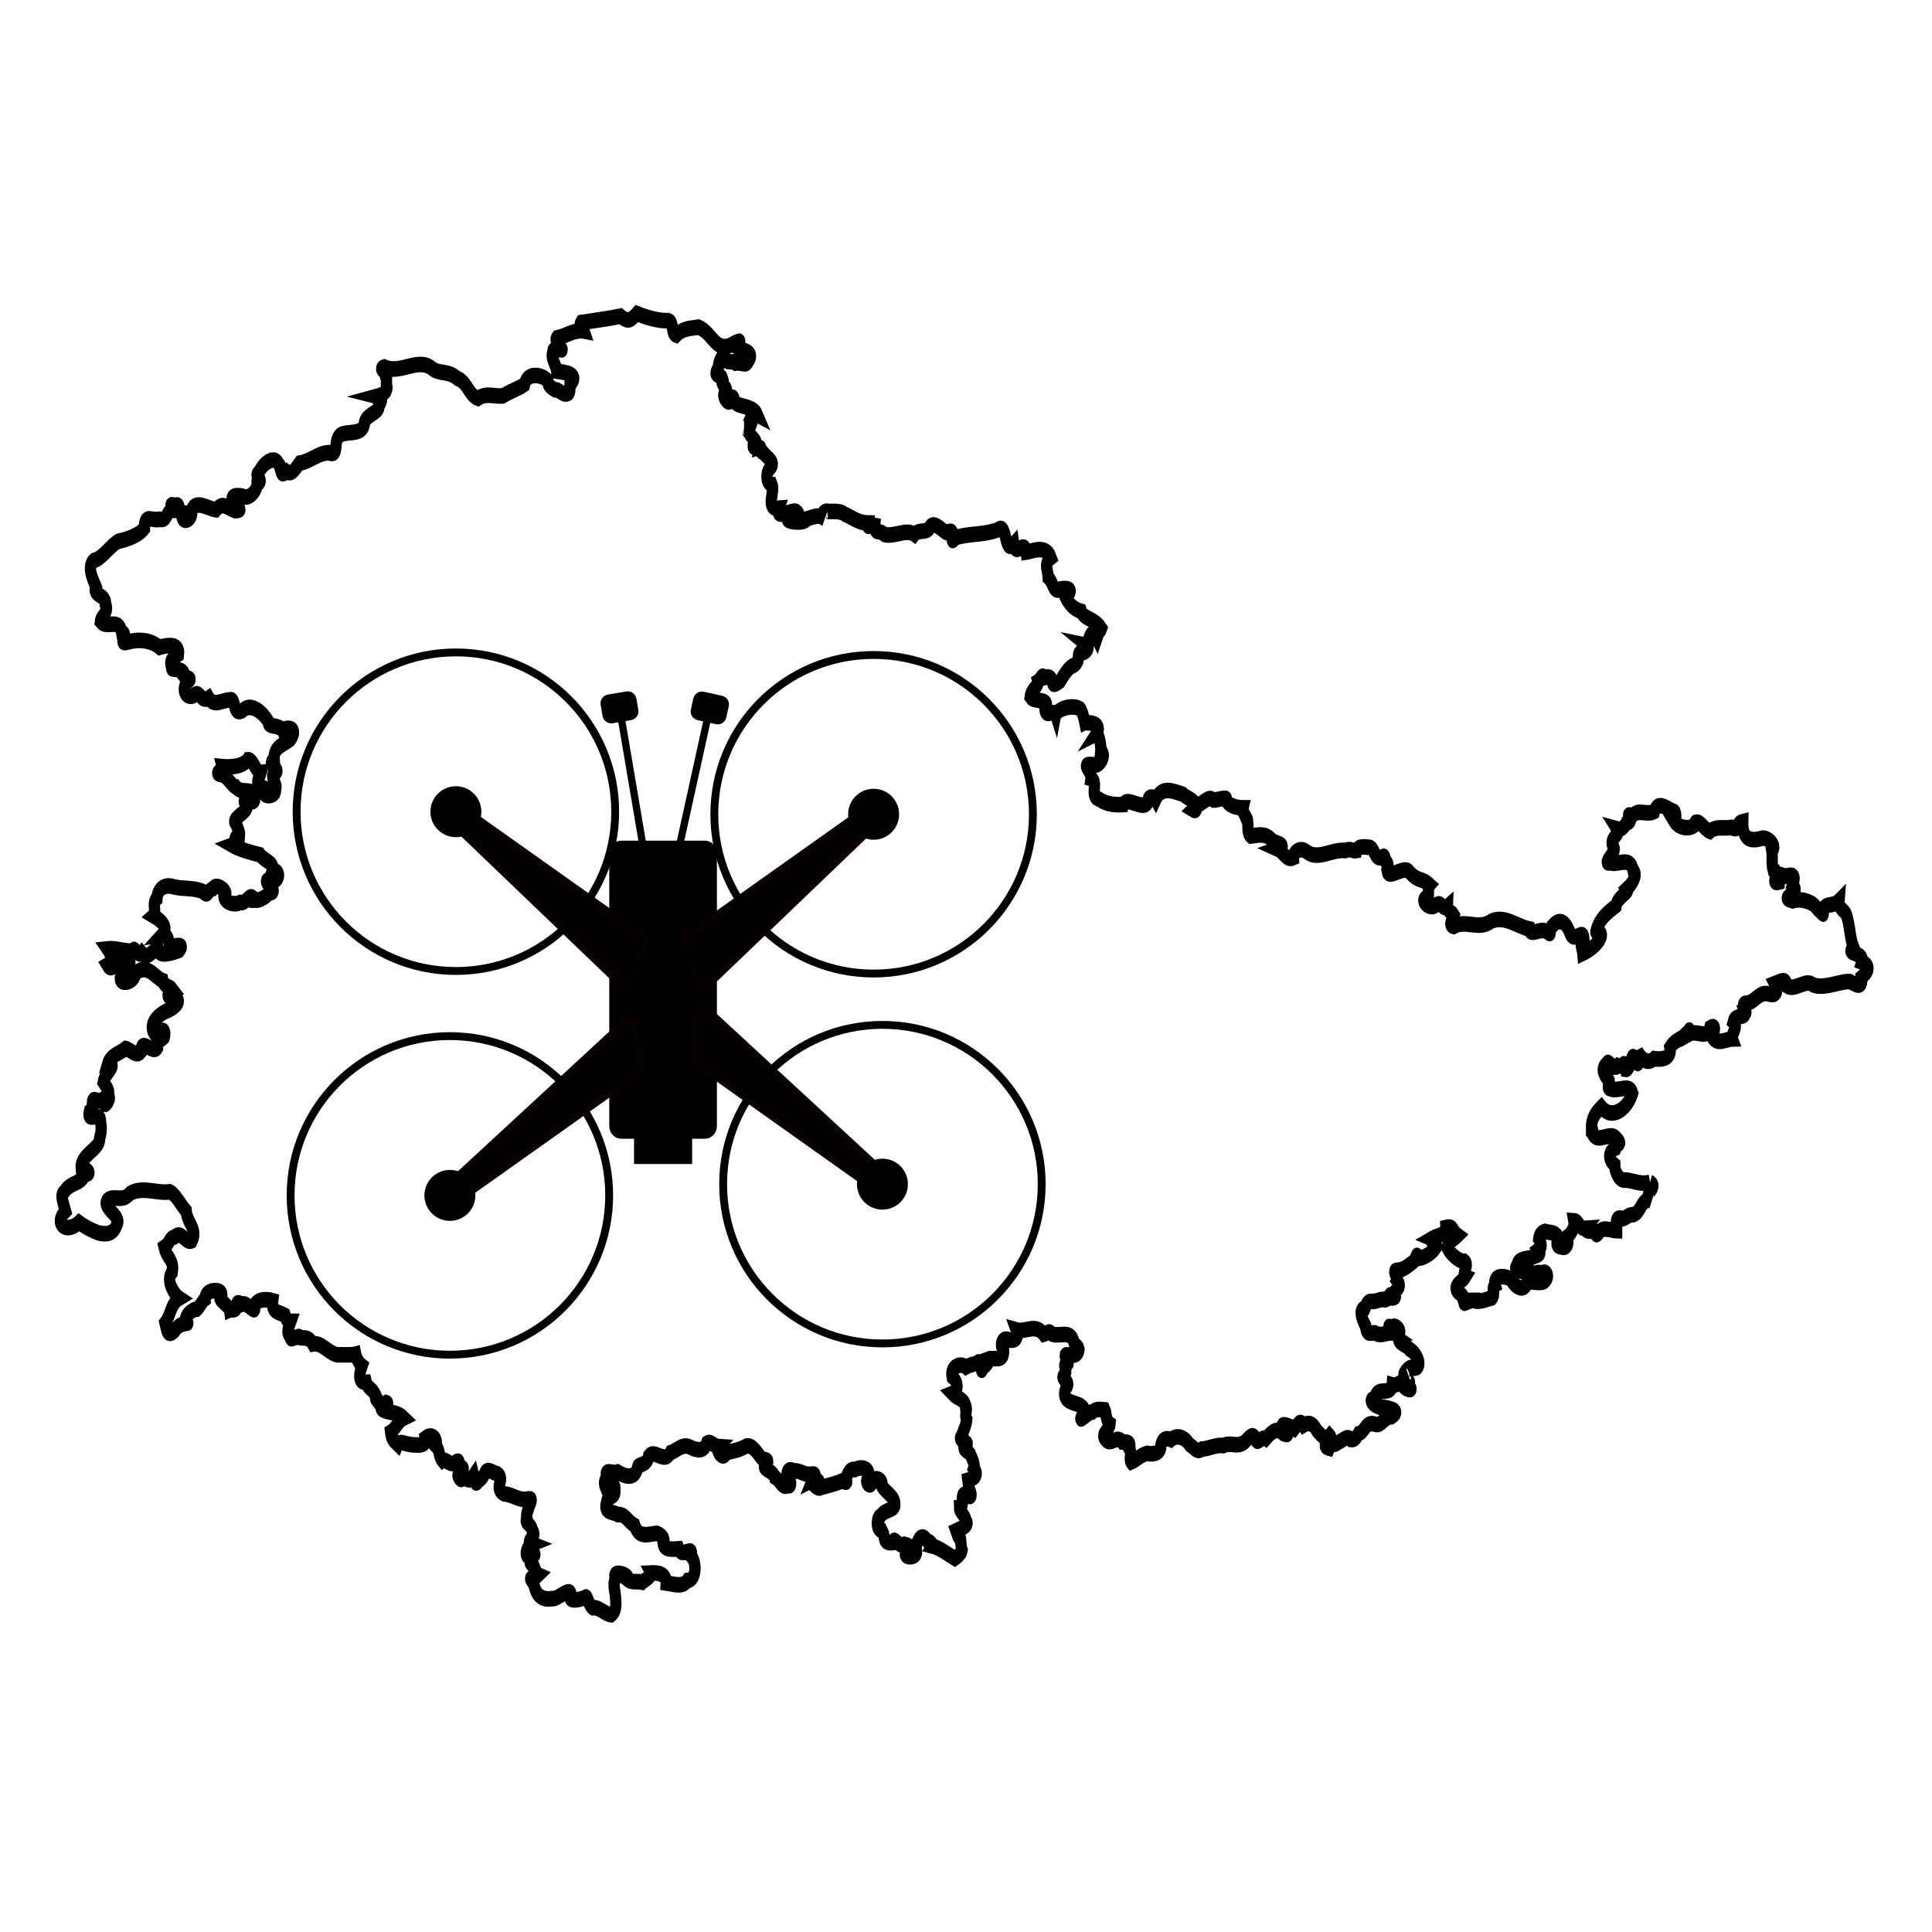
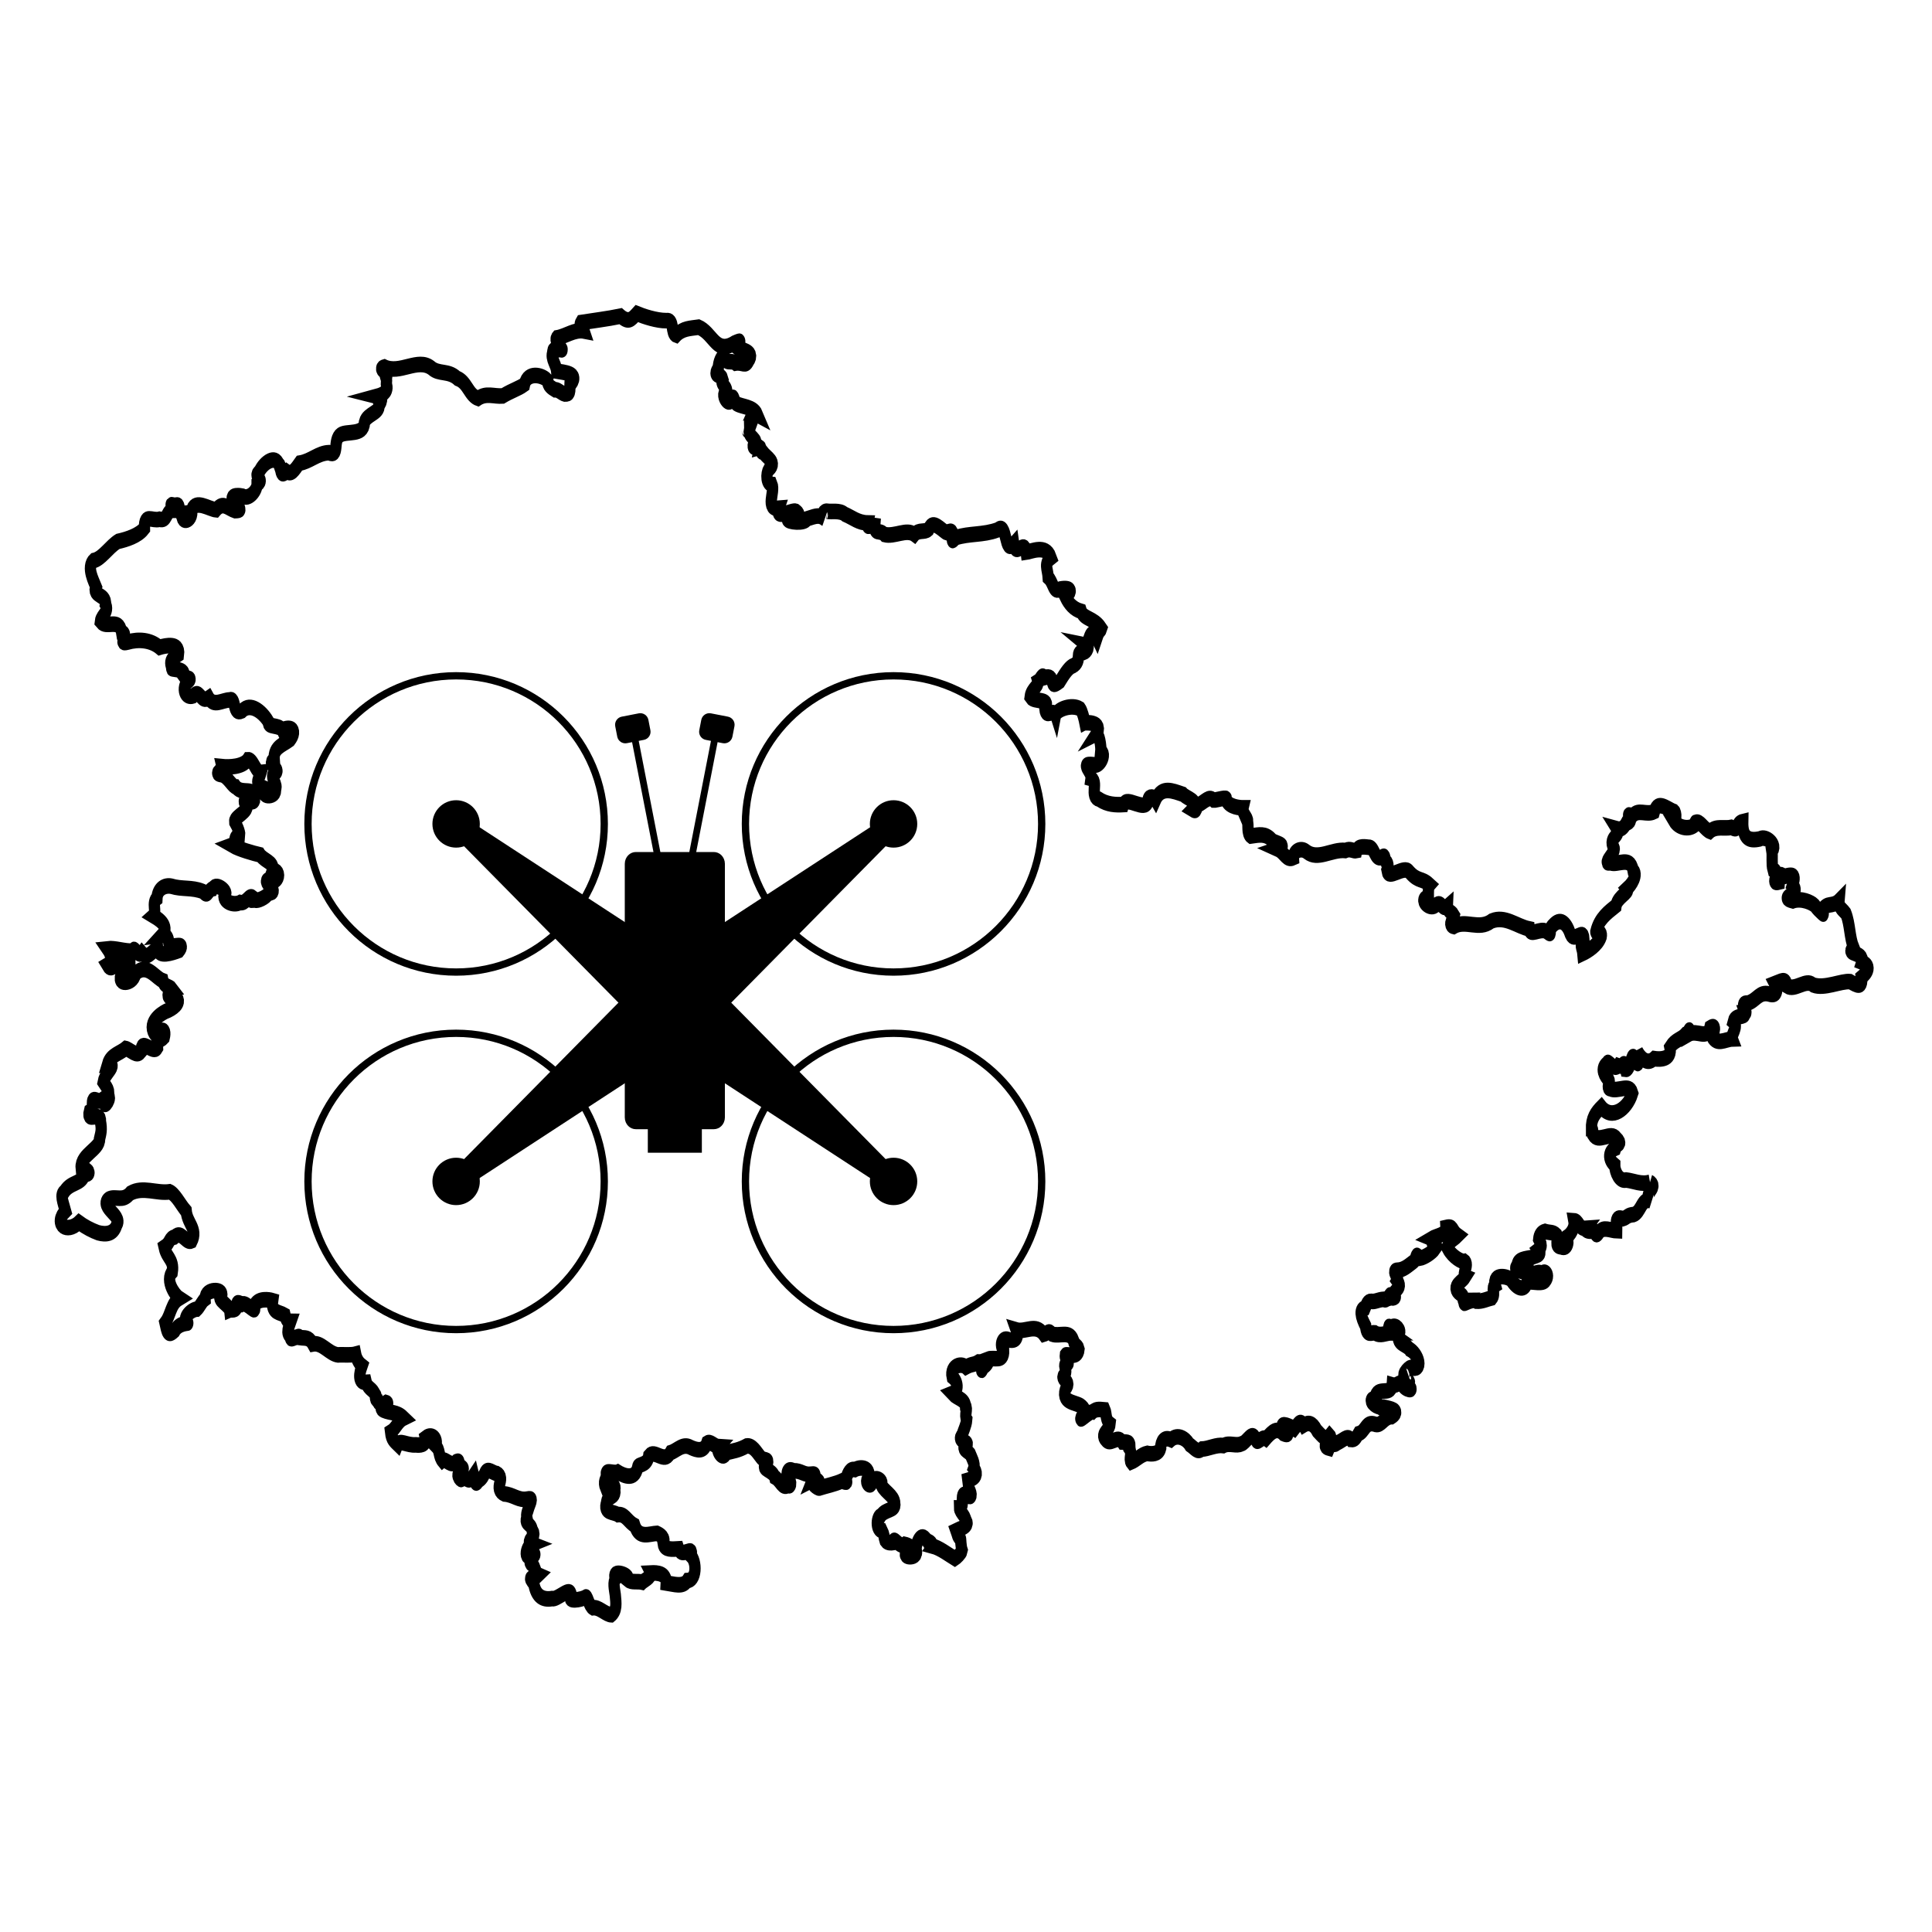
<svg xmlns="http://www.w3.org/2000/svg" xmlns:ns1="https://www.affinity.studio/" width="100%" height="100%" viewBox="0 0 284 284" version="1.1" xml:space="preserve" style="fill-rule:evenodd;clip-rule:evenodd;">
  <g id="Ebene-1" ns1:id="Ebene 1" transform="matrix(1.728365,0,0,1.728365,-39.20857,26.79073)">
    <g id="Thüringen_outline" transform="matrix(0.254944,0,0,0.352778,20.07466,5.514968)">
      <path d="M560.687,225.444C557.883,226.113 555.205,225.11 552.732,224.913C550.322,225.329 548.892,222.802 548.916,221.313C546.441,219.796 546.844,217.988 549.213,217.235C549.754,215.924 551.659,216.421 549.718,215.046C547.617,212.833 543.529,216.343 541.482,213.761C541.233,213.036 541.917,212.766 541.148,212.688C541.082,210.158 542.229,208.924 544.449,207.308C548.016,210.639 553.254,207.695 554.888,203.961C553.877,201.54 549.919,203.758 547.411,202.9C545.766,202.852 547.965,200.895 546.671,200.649C545.559,199.686 543.873,198.072 546.396,196.785C546.618,195.727 548.761,198.724 550.023,197.361C552.08,197.917 551.779,195.446 552.596,198.247C554.322,198.434 554.39,194.124 555.378,195.368C557.394,198.655 556.774,195.675 556.546,193.976C557.508,195.354 559.622,197.302 562.009,195.653C564.236,195.916 568.15,195.803 567.346,192.948C568.909,191.151 570.875,191.115 572.319,189.939C573.302,190.013 574.212,187.361 573.689,189.742C576.339,188.63 579.768,191.168 580.673,188.224C583.017,187.153 582.219,189.403 581.205,190.147C582.929,192.597 585.936,190.948 588.156,190.902C587.563,189.723 590.418,187.971 588.463,186.726C589.052,184.968 592.785,185.886 592.286,184.669C593.923,184.693 589.918,182.062 593.307,182.271C596.31,181.599 597.028,179.478 600.36,180.056C603.157,180.708 603.464,179.091 602.363,177.558C604.021,177.105 606.222,175.991 606.271,178.116C609.138,179.422 612.684,176.299 615.124,177.895C618.897,178.901 624.491,176.85 627.481,177.088C629.359,177.891 631.828,178.865 631.235,176.081C633.548,174.68 634.634,173.304 631.411,172.395C632.534,169.908 625.189,170.526 628.652,168.971C627.242,166.428 627.431,163.205 626.044,160.688C624.945,159.616 623.541,159.291 623.739,157.551C621.359,159.315 619.841,157.683 617.772,160.103C620.013,161.956 616.483,159.679 615.642,158.734C614.669,158.022 611.14,156.857 608.329,157.618C602.814,156.615 611.802,156.168 608.243,153.847C609.114,151.806 609.289,150.965 605.461,151.726C603.729,150.716 604.042,151.583 603.851,153.074C600.05,153.793 604.884,150.714 601.71,150.035C601.197,148.71 601.615,146.812 601.34,145.575C603.538,144.354 599.567,141.764 597.303,142.677C593.6,143.269 591.507,142.509 591.623,138.496C588.822,138.968 590.758,141.002 587.823,139.903C585.571,140.276 582.689,139.475 580.659,140.886C578.79,140.389 577.511,138.224 575.953,138.685C575.36,138.638 575.96,139.299 575.733,139.306C573.65,140.54 570.013,140.012 568.529,138.169C569.823,137.968 569.237,135.863 568.676,136.075C566.374,135.342 563.174,133.311 562.128,136.099C559.408,137.043 556.857,135.354 554.815,137.117C551.309,136.274 556.58,138.056 552.709,138.949C551.666,140.408 550.504,140.404 549.688,140.241C551.129,141.947 546.67,142.252 548.488,144.716C550.118,145.486 544.103,148.992 547.456,148.411C549.719,149.172 554.205,146.675 555.045,150.255C556.789,151.133 554.79,153.501 553.141,154.612C554.144,155.43 549.757,156.653 549.352,158.797C546.51,160.453 543.691,161.953 542.621,165.094C542.636,165.589 544.826,164.602 544.42,166.185C543.533,168.077 540.333,169.594 538.288,170.285C538.085,168.64 537.026,168.425 538.626,166.669C538.445,164.196 535.461,167.757 534.109,165.569C532.9,162.923 530.769,161.508 528.12,163.675C526.507,164.65 528.54,166.382 526.075,164.968C524.06,164.116 520.636,166.273 520.399,164.379C516.302,163.754 512.384,161.128 507.83,162.473C503.63,164.799 499.133,162.042 495.203,163.8C492.996,163.449 495.165,161.894 495.376,161.182C494.508,160.075 493.035,160.316 493.108,158.906C491.308,160.072 491.23,157.382 489.155,158.712C486.959,159.922 483.05,157.013 486.749,156.736C486.741,155.632 486.663,154.246 487.208,153.775C484.613,152.052 483.359,153.078 480.439,150.66C478.678,148.856 473.416,152.804 472.93,150.27C473.498,149.212 473.41,148.46 472.487,148.046C472.166,147.48 472.442,146.281 471.131,147.174C468.564,147.697 468.983,144.547 466.769,144.691C466.071,144.646 463.232,144.251 462.855,145.496C461.564,145.705 460.832,144.897 459.071,145.471C454.496,145.13 449.867,147.919 446.126,145.773C444.295,144.651 441.614,145.604 441.733,147.209C439.285,148.002 438.507,145.813 436.465,145.147C440.626,144.123 434.938,143.639 434.595,142.964C432.401,141.252 430.2,141.72 427.46,141.988C426.089,141.276 426.873,139.349 426.343,138.425C426.931,137.933 424.484,136.589 424.928,135.187C423.966,135.189 420.23,135.019 419.223,133.265C420.332,132.339 415.706,133.393 415.117,133.34C413.503,132.192 411.949,133.853 409.974,134.487C409.235,134.87 409.748,136.34 408.146,135.631C410.881,133.649 406.134,132.974 404.969,131.952C401.395,131.074 397.728,129.888 395.718,133.22C394.834,132.102 392.923,132.586 393.278,133.574C392.217,136.316 386.086,132.162 385.071,134.391C382.439,134.502 379.552,134.428 376.84,133.096C373.571,132.594 376.893,128.668 374.206,128.125C374.573,126.061 370.128,124.437 374.919,124.779C377.198,125.586 379.678,122.039 377.472,121.566C377.621,120.433 376.997,117.194 375.954,117.549C378.782,114.382 372.313,114.647 372.185,114.69C371.909,113.672 371.323,111.978 370.718,111.38C367.797,110.063 362.79,111.47 362.431,112.788C361.73,111.213 359.16,113.714 358.82,111.367C361.223,108.602 355.139,109.845 353.905,108.445C354.204,106.642 356.855,105.801 356.486,104.753C357.063,104.5 358.005,102.662 358.52,103.796C363.274,102.812 359.439,107.095 363.887,104.665C365.467,102.805 366.864,101.221 368.34,100.891C371.61,99.547 368.333,97.401 371.815,97.713C373.293,97.34 373.686,96.088 372.759,95.957C373.102,96.167 373.983,90.823 376.153,94.2C377.262,91.772 377.357,92.755 377.702,91.977C375.381,89.457 371.757,89.7 370.962,87.831C368.152,87.251 366.571,85.696 365.545,84.185C368.483,83.025 367.48,81.985 363.954,82.429C361.581,83.521 361.677,80.797 359.921,79.627C359.731,77.416 358.392,76.32 360.883,74.883C359.268,71.615 354.129,73.421 352.607,73.559C352.056,70.229 349.068,75.002 348.403,71.564C345.018,74.352 346.529,66.031 343.003,68.186C338.275,69.457 333.524,68.99 329.131,70.04C326.151,72.633 330.222,67.152 326.012,68.838C324.795,68.608 321.446,65.356 320.045,68.013C318.709,68.87 316.652,68.054 315.317,69.292C312.691,67.813 308.69,69.928 305.265,69.291C303.82,68.041 301.794,69.401 302.046,67.073C300.696,66.889 299.263,68.032 299.701,66.508C296.54,66.461 294.659,65.211 292.062,64.403C290.508,63.377 287.285,63.879 286.237,63.681C284.78,63.533 283.812,64.897 285.273,65.471C283.607,64.544 282.779,64.715 279.586,65.472C278.812,66.772 272.909,66.267 272.875,65.611C273.789,64.139 278.866,65.382 275.809,63.69C274.322,63.283 268.667,65.936 270.043,62.974C265.356,63.282 268.857,59.056 267.778,57.227C265.801,57.11 265.729,54.732 266.676,53.63C269.658,51.964 266.476,51.118 264.812,49.504C263.151,49.314 264.87,48.189 263.52,48.415C263.759,47.389 261.026,49.113 261.567,47.609C264.322,46.966 259.604,45.6 260.201,44.284C258.868,44.569 260.435,43.638 258.499,43.672C260.251,43.598 260.323,39.449 262.945,40.479C261.802,38.487 257.865,38.547 255.997,37.781C255.036,37.553 255.176,35.181 254.275,36.754C253.323,38.737 250.055,35.176 252.698,34.766C252.703,33.482 250.305,33.084 251.314,31.727C250.889,30.535 247.692,31.401 249.841,29.28C249.921,27.713 250.679,26.566 251.737,26.099C252.208,28.507 254.085,27.08 255.549,27.974C257.954,27.658 259.002,28.949 260.069,27.273C262.353,25.112 257.275,24.897 255.546,23.9C257.296,22.71 257.86,22.292 255.143,23.152C249.102,25.985 248.305,20.842 243.339,19.305C240.43,19.618 237.985,19.547 235.821,21.258C233.736,20.782 235.527,17.433 232.506,17.733C229.285,17.739 225.039,16.728 222.687,16.024C221.026,17.35 219.985,18.373 217.274,16.649C212.847,17.32 208.12,17.717 204.015,18.194C203.117,19.256 204.95,19.849 205.117,20.228C201.965,19.775 198.955,21.521 195.925,21.898C194.832,22.828 199.411,25.327 197.142,24.68C195.523,24.942 194.5,24.327 194.665,25.444C193.837,26.805 195.711,28.062 195.964,29.911C198.177,30.212 204.259,30.431 200.373,33.234C200.26,34.778 200.684,35.451 198.627,35.42C197.287,35.176 196.6,34.338 195.334,34.392C193.889,33.768 192.799,33.188 192.949,32.17C191.147,30.74 186.055,30.018 185.198,33.129C183.385,34.077 180.882,34.604 177.964,35.891C174.93,36.048 172.475,35.083 169.696,36.473C166.57,35.705 166.221,32.556 162.806,31.647C159.822,29.64 156.62,30.764 154.116,29.113C149.571,26.645 143.579,30.75 138.456,28.895C135.705,29.47 140.26,30.042 139.084,31.676C139.411,32.477 138.892,32.799 139.27,33.449C139.704,34.85 137.886,35.614 136.054,35.975C137.679,36.27 138.086,36.679 136.697,38.076C137.103,39.914 132.531,40.28 131.835,42.261C131.723,45.546 125.825,44.241 123.754,45.295C121.12,46.624 123.68,50.705 119.922,49.562C116.189,49.68 113.801,51.669 110.135,52.093C108.773,53.458 107.594,55.028 105.862,54.101C103.205,56.02 104.285,52.264 103.434,52.647C102.174,49.895 98.023,51.998 96.673,54.267C94.303,55.432 99.047,55.936 95.997,57.203C95.979,58.762 93.274,60.942 91.192,60.044C90.759,59.969 86.612,59.483 87.935,61.236C86.175,62.041 93.367,63.454 88.616,63.542C85.974,62.913 84.689,61.275 82.311,63.33C80.014,63.195 75.551,60.758 74.119,63.418C75.004,65.975 70.314,66.979 70.989,64.22C69.158,64.34 71.038,61.607 68.697,62.267C66.109,61.921 67.971,62.064 68.012,63.449C65.435,63.485 66.373,66.137 63.441,65.613C61.043,66.126 58.295,64.122 58.42,67.777C56.487,69.575 52.609,70.458 49.588,70.958C46.668,72.236 44.235,75.184 41.405,75.592C39.03,77.157 41.564,80.601 42.252,81.846C40.71,84.114 45.91,83.737 45.423,86.112C46.79,87.936 43.93,88.919 43.729,90.265C45.774,92.104 50.068,89.261 50.842,92.907C53.658,93.168 48.945,95.989 52.909,95.218C56.511,94.459 60.601,94.718 63.454,96.5C65.411,96.048 70.361,95.318 69.807,98.192C67.921,99.133 66.403,99.609 67.685,101.402C66.289,102.039 72.609,101.366 71.553,103.431C72.347,104.287 75.248,103.602 72.468,104.988C70.718,106.966 72.323,108.731 74.691,108.201C77.022,106.36 77.139,110.068 79.849,108.669C81.519,110.903 84.413,109.198 86.818,109.178C89.231,108.485 87.525,112.924 91.013,111.813C93.787,109.672 97.827,112.031 99.828,114.454C99.238,115.805 103.493,115.126 104.36,116.409C106.878,115.509 109.762,116.168 107.123,118.683C104.593,120.04 101.416,120.572 101.705,123.491C98.458,124.896 105.401,126.034 101.315,127.061C100.645,128.296 103.177,129.818 102.027,130.705C103.128,132.403 96.912,133.237 98.154,130.369C94.774,129.285 96.743,128.134 97.35,126.635C95.524,126.775 94.937,123.446 92.883,123.578C91.364,125.333 86.642,125.44 84.372,125.268C84.703,126.262 80.964,126.819 84.183,127.206C86.016,127.495 87.717,130.102 88.917,130.137C90.98,132.228 95.51,129.646 95.149,133.383C94.616,134.442 90.042,132.598 92.376,134.332C94.083,135.708 88.358,137.385 88.52,138.505C89.353,139.568 90.331,141.169 90.217,141.806C87.57,142.14 89.311,143.739 87.599,144.198C89.85,145.144 94.894,146.172 97.025,146.526C98.3,147.993 102.019,148.433 101.175,150.217C104.974,150.473 102.658,153.912 100.087,152.463C96.488,152.895 104.615,155.433 99.833,155.768C99.39,156.623 96.265,157.734 95.342,157.421C94.493,157.355 93.038,157.797 94.651,156.811C93.155,155.979 92.46,158.372 90.321,158.01C88.271,158.837 84.512,157.823 84.972,156.208C87.296,155.949 82.411,152.902 81.226,154.688C79.526,154.971 79.707,156.894 77.895,155.344C74.274,154.297 70.923,154.873 67.397,154.078C65.1,153.752 62.756,154.714 62.602,157.008C60.736,158.038 62.64,160.383 61.38,161.218C64.392,162.521 66.611,164.083 64.324,165.894C66.829,165.675 66.489,167.95 66.631,168.311C67.222,169.064 72.522,167.391 70.112,169.529C67.85,170.151 63.121,171.27 62.868,169.242C60.824,169.506 59.691,171.958 57.576,170.166C56.399,171.353 55.016,168.268 54.596,169.715C52.038,169.875 48.626,168.948 46.091,169.166C47.072,170.203 48.027,172.221 46.027,173.087C47.536,174.956 49.703,172.234 49.447,171.35C51.349,172.29 54.054,171.086 55.11,171.238C53.494,171.53 54.432,174.453 50.898,175.172C48.493,178.029 54.886,177.85 55.492,175.107C59.216,172.451 62.082,176.205 64.588,176.876C65.002,178.37 67.007,178.18 67.847,179.016C66.816,179.225 65.211,180.962 67.408,180.832C68.081,180.471 69.381,179.984 69.323,181.202C70.735,181.948 68.46,183.483 65.478,184.277C63.153,185.124 59.116,187.391 62.053,189.911C63.754,188.588 65.822,188.189 65.056,190.452C64.077,191.256 62.621,190.98 62.778,192.98C61.306,194.776 57.22,190.393 57.31,193.952C55.749,195.364 53.715,193.409 52.131,193.201C50.09,194.467 47.016,194.813 46.12,197.048C50.037,196.775 45.219,199.131 44.68,201.284C46.105,202.88 47.079,203.455 46.123,204.71C47.954,204.574 45.169,207.813 44.984,206.283C46.733,203.22 43.809,206.816 42.382,205.619C39.864,205.038 42.191,207.511 40.031,208.463C39.013,211.273 44.102,208.14 43.752,210.825C44.266,212.879 43.911,213.546 43.445,215C43.79,217.283 36.891,219.011 37.315,221.983C39.345,222.265 41.37,223.483 38.534,223.564C37.406,225.96 33.7,225.342 31.647,227.806C30.261,228.397 31.112,229.856 32.084,232.406C27.652,235.657 32.785,237.901 36.574,235.134C38.579,236.213 40.844,237.064 42.942,237.621C45.596,238.153 48.325,237.951 49.226,235.59C51.298,233.689 42.996,231.136 46.54,229.494C48.969,228.716 51.235,230.234 53.662,228.119C57.932,226.394 62.471,228.224 66.885,227.754C68.895,228.364 70.55,230.918 72.363,232.435C72.78,235.532 76.258,236.758 74.297,239.567C72.024,240.339 70.962,236.952 68.459,238.663C66.412,239.016 67.033,240.144 65.007,241.132C65.771,243.637 68.355,244.095 67.728,247.05C65.117,249.121 68.81,252.814 70.09,253.424C67.247,254.674 67.174,257.549 65.316,259.384C65.873,261.157 66.073,262.899 68.588,261.207C69.977,259.276 73.387,259.474 72.868,259.373C70.583,258.511 73.858,256.118 76.018,256.028C77.124,255.284 77.612,254.176 78.641,253.61C78.44,250.986 85.026,251.097 84.183,252.802C81.954,253.534 86.572,254.912 86.818,256.281C87.528,256.056 89.215,256.636 89.372,255.103C88.937,254.348 89.828,254.364 90.944,254.843C92.686,254.133 96.029,258.005 95.062,255.112C96.421,253.315 100.115,253.769 101.203,254.003C100.625,256.998 103.488,256.735 105.315,257.517C105.752,258.958 106.414,258.983 107.255,258.988C106.634,260.306 105.417,261.988 107.274,262.593C106.469,264.194 110.313,261.911 110.252,262.903C112.103,263.083 113.342,262.712 114.621,264.434C117.625,263.999 119.913,266.789 122.972,267.077C124.801,266.969 127.159,267.23 128.874,266.887C129.221,268.195 130.09,269.145 131.007,269.676C130.107,271.555 129.461,273.829 132.411,273.689C132.938,275.353 134.905,275.283 135.47,276.902C136.212,276.858 134.723,277.49 136.132,278.036C136.255,278.712 137.449,279.305 139.044,278.553C141.367,279.035 135.462,279.508 138.094,280.39C140.513,281.151 142.774,280.769 144.985,282.318C143.131,282.981 142.143,284.988 140.542,285.703C140.814,287.385 141.461,287.648 142.936,288.697C143.624,287.504 146.049,288.939 148.959,288.769C150.151,288.869 152.753,288.895 152.174,287.069C154.271,285.907 156.528,287.263 155.582,288.948C157.208,290.154 156.342,291.27 157.843,292.572C158.985,291.913 160.583,294.229 162.438,292.809C164.321,292.268 162.395,293.976 164.656,294.325C165.38,294.802 162.818,296.052 163.805,295.547C161.783,295.808 164.253,297.724 164.262,296.932C166.469,296.428 166.313,298.292 168.261,296.142C168.661,297.315 168.701,298.893 170.033,297.299C171.264,296.86 171.85,295.853 172.109,295.409C173.085,294.239 174.92,295.673 176.139,295.715C179.158,296.89 174.529,299.31 178.412,300.595C181.495,300.744 183.234,302.267 186.166,301.83C188.109,301.566 187.491,302.098 186.732,303.664C186.269,304.92 185.728,305.342 186.021,306.412C184.957,307.821 187.683,307.743 187.813,309.462C189.928,310.948 184.999,311.914 187.671,312.661C185.734,313.225 184.664,316.651 187.681,315.47C190.96,314.239 185.013,317.138 187.904,317.584C188.884,318.236 188.902,319.804 189.88,320.118C188.122,321.384 185.929,320.198 188.288,322.084C188.965,325.253 191.233,326.206 194.387,325.832C196.317,326.191 200.586,322.567 200.832,325.093C199.002,326.717 204.362,326.13 205.536,325.48C206.321,324.994 206.518,327.433 207.967,328.031C210.174,327.805 212.188,329.687 214.205,329.735C216.132,328.603 215.75,327.013 215.502,324.944C215.203,323.352 214.67,321.879 215.644,321.002C213.798,318.566 221.001,320.153 219.639,321.278C220.877,322.024 222.92,321.576 224.54,321.866C225.201,321.384 227.846,320.495 227.313,319.654C229.667,319.566 232.656,319.761 232.495,322.056C234.98,322.333 238.119,323.159 239.53,321.49C242.708,321.394 242.732,316.992 240.724,315.489C241.814,312.681 237.692,316.225 236.641,313.837C234.74,313.918 231.761,314.181 231.469,312.565C232.392,311.278 230.84,310.547 229.43,310.1C226.801,310.187 223.37,311.482 221.966,308.188C219.532,307.217 218.919,305.368 216.34,305.585C214.847,304.832 211.308,305.242 212.634,302.72C212.375,301.196 216.201,301.505 215.241,299.528C216.079,298.486 213.61,297.8 212.216,298.98C211.52,297.738 212.177,296.981 212.787,296.596C211.447,294.282 214.83,295.82 216.317,295.315C218.526,296.334 222.142,297.292 222.974,294.182C222.945,293.352 226.234,293.853 226.654,291.479C228.666,289.654 231.852,293.424 233.879,290.666C236.055,290.173 237.995,288.26 240.772,289.415C242.609,290.017 245.082,290.558 246.039,288.359C247.335,287.755 248.587,289.136 249.908,289.195C248.85,290.067 251.493,292.768 252.625,290.629C254.996,290.2 256.719,290.069 259.287,289.037C261.482,288.78 262.949,290.844 263.907,291.643C265.017,292.835 267.196,291.864 266.051,293.512C263.418,294.487 268.065,294.803 268.672,296.525C270.48,297.252 271.056,299.354 273.087,298.565C274.524,299.053 274.213,297.012 272.932,297.062C272.452,295.362 273.014,294.306 274.986,295.018C277.645,294.98 278.463,296.07 280.709,295.839C283.243,295.585 281.664,296.476 281.225,297.308C282.442,296.859 285.076,297.963 282.154,297.612C279.798,297.618 282.762,299.248 283.541,299.193C285.972,298.629 288.851,298.229 291.018,297.495C292.475,297.853 293.253,297.971 292.312,297.121C293.052,295.655 293.634,294.482 295.463,294.72C297.275,293.97 300.853,294.164 300.067,296.709C298.058,297.675 300.884,299.429 301.221,297.68C301.947,296.017 305.426,297.513 304.233,298.416C305.239,300.009 308.788,301.206 308.743,302.941C309.26,304.578 305.408,304.263 304.078,305.872C302.715,305.896 302.168,309.321 304.508,309.456C305.374,310.729 305.026,310.78 305.471,311.762C306.169,312.526 307.843,312.359 308.033,312.339C308.597,310.539 310.14,313.731 311.989,312.748C313.787,313.035 315.115,313.586 312.966,314.491C310.082,315.947 317.016,316.48 315.876,314.15C315.607,312.811 317.346,309.244 319.638,311.961C321.056,312.248 321.442,312.847 321.218,313.133C323.797,313.634 326.584,315.198 328.799,316.167C329.673,315.766 331.084,314.732 331.206,314.237C330.733,313.207 330.76,311.385 330.67,311.455C329.513,310.759 329.693,310.392 329.191,309.384C329.657,309.206 334.308,308.325 332.429,307.024C332.472,306.029 330.316,304.839 330.314,303.974C332.411,303.996 329.914,299.46 332.92,301.008C336.142,302.265 332.5,297.561 331.435,297.657C333.41,297.159 337.745,296.789 335.101,294.367C335.578,293.358 334.472,292.013 333.901,290.98C333.051,290.201 330.502,289.655 332.716,288.788C333.979,287.991 329.195,287.898 331.12,286.547C331.596,285.411 332.621,283.909 332.747,282.688C331.884,281.671 333.161,279.964 332.321,279.412C332.155,277.759 329.252,277.459 327.882,276.384C330.312,275.678 329.808,273.469 327.867,272.32C327.109,269.782 330.889,268.92 332.475,270.02C334.761,269.099 334.874,269.628 336.661,268.759C338.698,268.667 336.758,272.51 338.474,269.879C339.178,269.748 340.75,268.438 339.78,268.114C341.807,267.549 345.263,268.996 345.064,265.966C343.532,264.702 344.578,262.586 346.94,263.482C349.5,263.791 350.089,262.642 349.309,261.057C352.275,261.699 355.818,259.395 358.435,262.113C359.951,261.8 360.079,261.012 361.242,262.077C363.671,262.692 367.143,261.145 368.364,263.618C368.514,264.719 369.965,264.896 370.208,265.703C369.891,268.111 366.061,266.693 365.633,267.147C365.438,268.215 367.107,268.939 366.489,269.16C364.191,269.273 366.543,270.547 365.505,271.776C363.117,273.062 368.084,273.235 365.926,274.972C363.777,278.518 368.769,278.451 370.827,279.342C372.441,280.186 373.007,281.153 371.056,281.968C369.763,283.778 373.713,280.651 374.711,280.826C375.887,279.958 377.655,280.285 378.849,280.347C379.391,281.214 379,282.842 380.574,283.719C380.38,285.241 377.241,286.124 378.932,287.377C380.649,289.164 383.019,286.225 384.628,288.076C386.478,288.12 387.609,287.973 387.05,289.696C388.043,290.809 386.794,292.231 387.58,292.919C389.76,292.274 390.696,291.175 392.949,290.812C394.385,291.053 396.945,291.033 397.449,289.513C397.396,288.11 398.527,286.749 400.873,287.508C403.171,286.009 405.951,287.306 407.087,288.71C408.458,289.371 409.673,290.758 411.158,289.786C413.402,289.734 415.911,288.683 418.406,288.933C420.42,288.139 422.642,289.19 424.503,288.481C425.966,288.353 427.92,285.056 429.177,287.416C429.618,288.842 431.221,286.594 432.527,287.273C434.459,285.655 436.187,284.435 438.253,286.029C441.083,286.903 439.897,285.138 437.962,284.64C437.372,283.108 441.091,284.448 442.065,284.903C442.779,284.283 443.903,282.391 445.109,284.012C446.824,283.23 448.314,283.543 449.605,285.359C451.028,286.403 452.29,287.901 453.857,286.475C455.56,287.73 449.925,288.879 453.66,289.589C454.486,288.105 455.758,289.04 456.379,288.243C457.679,288.075 459.694,286.238 460.884,287.477C462.456,287.616 462.796,286.84 463.399,286.096C465.865,285.598 465.644,282.915 469.175,283.84C471.336,284.156 472.106,281.975 474.561,281.965C477.789,280.485 474.153,280.074 472.216,279.734C471.249,279.488 471.147,280.198 470.479,279.587C468.82,279.548 466.093,277.691 468.907,277.603C469.337,274.349 474.404,277.15 474.68,274.302C476.708,274.734 477.134,272.905 478.272,274.568C479.792,275.855 482.842,275.646 479.38,274.433C482.537,273.039 477.409,273.521 479.757,271.974C477.091,272.703 479.595,270.322 480.755,270.13C485.415,271.159 483.624,266.937 480.429,265.694C479.301,264.38 475.419,264.43 477.157,261.719C477.575,260.864 475.412,259.436 474.083,260.638C473.187,259.357 473.539,261.362 474.278,261.756C472.721,261.763 470.665,262.66 468.877,261.748C467.927,261.647 466.049,262.611 465.828,260.15C463.989,257.551 463.699,256.042 465.657,255.753C466.007,255.175 466.23,254.132 467.661,254.163C468.986,254.342 469.835,253.786 471.86,253.67C473.19,254.396 473.931,251.798 474.194,252.864C474.305,254.051 477.115,252.631 474.894,253.131C475.093,251.059 478.453,251.26 476.399,249.216C477.066,248.449 474.106,246.706 476.421,246.663C478.507,246.634 480.108,245.502 481.829,244.581C482.935,244.085 482.252,242.036 483.889,243.771C485.648,243.564 488.254,242.275 489.154,241.324C487.977,240.849 488.031,239.384 487.459,239.18C489.505,238.285 492.73,238.272 492.609,236.358C495.406,235.882 494.559,237.196 496.603,238.278C495.398,239.159 493.325,239.768 493.121,241.313C494.536,243.263 497.785,244.755 498.871,244.52C500.5,245.315 497.727,247.652 499.18,248.145C497.928,249.614 494.105,250.564 497.07,252.214C499.998,253.321 497.087,253.984 499.227,253.965C497.247,255.768 501.127,253.268 502.735,254.124C504.779,254.232 506.633,253.536 508.06,253.298C509.213,252.28 507.58,250.926 509.037,250.27C507.98,247.501 513.117,248.021 514.269,248.935C516.574,251.579 519.311,251.406 519.663,249.519C521.318,249.237 525.122,250.214 526.054,248.922C527.322,247.693 525.486,246.562 524.691,247.449C523.145,246.599 520.684,248.442 519.694,247.329C519.286,247.276 521.839,245.917 519.088,247.087C517.762,246.995 514.702,246.455 516.37,245.719C516.161,243.955 519.328,243.907 521.133,243.625C522.402,243.058 524.991,243.091 523.541,241.705C525.194,240.779 523.987,239.888 523.558,239.176C523.672,238.36 524.165,237.589 525.634,237.303C527.406,237.706 528.387,237.364 529.648,238.27C530.363,239.499 528.452,240.835 531.049,241.032C533.41,241.711 533.817,239.384 532.773,238.776C534.554,237.856 535.675,236.268 535.295,234.73C537.23,234.817 536.864,236.694 539.165,236.573C538.639,237.089 541.119,237.549 541.541,237.021C542.303,236.339 542.238,239.254 543.696,237.528C545.064,236.029 547.552,237.114 549.605,237.153C549.667,235.611 548.567,233.475 551.651,234.239C553.285,233.903 552.896,233.396 555.269,233.235C557.849,232.622 557.779,229.169 560.938,229.927C557.989,227.989 563.867,226.718 560.686,225.452" style="fill:none;fill-rule:nonzero;stroke:black;stroke-width:3.76px;" />
    </g>
-     <g id="drone" transform="matrix(1.420063,0,0,1.420063,-37.38523,-16.16592)">
+     <g id="drone" transform="matrix(1.320659,0,0,1.320659,-28.23263,-10.14997)">
      <g id="Body" transform="matrix(0.406012,0,0,0.51178,42.42828,-7.299644)">
        <path d="M103.681,114C104.409,114 105,114.469 105,115.047L105,146.953C105,147.531 104.409,148 103.681,148L91.319,148C90.591,148 90,147.531 90,146.953L90,115.047C90,114.469 90.591,114 91.319,114L103.681,114Z" style="stroke:black;stroke-width:0.88px;stroke-linecap:round;stroke-linejoin:round;stroke-miterlimit:1.5;" />
      </g>
-       <g id="Antenna_2" transform="matrix(0.976617,0.214987,-0.214987,0.976617,14.35596,-19.56086)">
+       <g id="Antenna_2" transform="matrix(0.981573,0.191086,-0.191086,0.981573,12.75993,-17.84355)">
        <g id="Antenna_stab" transform="matrix(0.435013,0,0,0.435013,40.68823,-0.723273)">
          <rect x="95" y="108" width="1" height="19" style="stroke:black;stroke-opacity:0;stroke-width:0.94px;stroke-linecap:round;stroke-linejoin:round;stroke-miterlimit:1.5;" />
        </g>
        <g id="Antenna_head" transform="matrix(0.362511,0,0,0.435013,47.43093,-1.158286)">
          <path d="M97.538,106C98.345,106 99,106.546 99,107.219L99,108.781C99,109.454 98.345,110 97.538,110L94.462,110C93.655,110 93,109.454 93,108.781L93,107.219C93,106.546 93.655,106 94.462,106L97.538,106Z" style="stroke:black;stroke-opacity:0;stroke-width:1.02px;stroke-linecap:round;stroke-linejoin:round;stroke-miterlimit:1.5;" />
        </g>
      </g>
-       <g id="Antenna_1" transform="matrix(0.985945,-0.16707,0.16707,0.985945,-9.329075,11.3925)">
+       <g id="Antenna_1" transform="matrix(0.981573,-0.191086,0.191086,0.981573,-10.16434,13.58316)">
        <g id="Antenna_stab1" ns1:id="Antenna_stab" transform="matrix(0.435013,0,0,0.435013,40.68823,-0.723273)">
          <rect x="95" y="108" width="1" height="19" style="stroke:black;stroke-opacity:0;stroke-width:0.94px;stroke-linecap:round;stroke-linejoin:round;stroke-miterlimit:1.5;" />
        </g>
        <g id="Antenna_head1" ns1:id="Antenna_head" transform="matrix(0.362511,0,0,0.435013,47.43093,-1.158286)">
          <path d="M97.538,106C98.345,106 99,106.546 99,107.219L99,108.781C99,109.454 98.345,110 97.538,110L94.462,110C93.655,110 93,109.454 93,108.781L93,107.219C93,106.546 93.655,106 94.462,106L97.538,106Z" style="stroke:black;stroke-opacity:0;stroke-width:1.02px;stroke-linecap:round;stroke-linejoin:round;stroke-miterlimit:1.5;" />
        </g>
      </g>
      <g id="arms">
-         <g id="arm-TL" transform="matrix(-0.168367,0.707059,-0.64773,0.445859,128.897,-32.0994)">
-           <path d="M94.624,49.236L68.739,72.866L69.078,73.943L98.159,50.265L94.624,49.236" style="fill-rule:nonzero;stroke:rgb(9,0,0);stroke-width:0.47px;stroke-linecap:round;stroke-linejoin:round;" />
-         </g>
-         <g id="arm-BL" transform="matrix(-0.168367,-0.707059,-0.64773,-0.445859,128.4895,153.4499)">
-           <path d="M94.624,49.236L68.739,72.866L69.078,73.943L99.908,48.468L94.624,49.236Z" style="fill-rule:nonzero;stroke:rgb(9,0,0);stroke-width:0.47px;stroke-linecap:round;stroke-linejoin:round;" />
-         </g>
-         <g id="arm-TR" transform="matrix(0.168367,0.707059,0.64773,0.445859,35.29484,-32.06452)">
-           <path d="M94.624,49.236L68.739,72.866L69.078,73.943L98.159,50.265L94.624,49.236" style="fill-rule:nonzero;stroke:rgb(9,0,0);stroke-width:0.47px;stroke-linecap:round;stroke-linejoin:round;" />
-         </g>
-         <g id="arm-BR" transform="matrix(0.168367,-0.707059,0.64773,-0.445859,35.9583,152.7864)">
-           <path d="M94.624,49.236L68.739,72.866L69.078,73.943L99.908,48.468L94.624,49.236Z" style="fill-rule:nonzero;stroke:rgb(9,0,0);stroke-width:0.47px;stroke-linecap:round;stroke-linejoin:round;" />
-         </g>
+         <path id="arm-TL" d="M83.659,58.507L68.340,48.506L67.518,49.512L80.369,62.533Z" style="fill:black;" />
+         <path id="arm-TR" d="M83.659,62.533L96.511,49.512L95.689,48.506L80.369,58.507Z" style="fill:black;" />
+         <path id="arm-BL" d="M80.369,58.507L67.518,71.529L68.340,72.535L83.659,62.533Z" style="fill:black;" />
+         <path id="arm-BR" d="M80.369,62.533L95.689,72.535L96.511,71.529L83.659,58.507Z" style="fill:black;" />
      </g>
      <g id="camera" transform="matrix(0.435013,0,0,0.435013,39.38319,1.016779)">
        <rect x="94" y="155" width="8" height="4" />
      </g>
-       <circle id="Prop-BR" cx="95.151" cy="71.39" r="9.54" style="fill:none;stroke:black;stroke-width:0.47px;stroke-linejoin:round;" />
-       <circle id="Prop-TL" cx="69.606" cy="49.083" r="9.54" style="fill:none;stroke:black;stroke-width:0.47px;" />
-       <circle id="Prop-BL" cx="69.246" cy="72.063" r="9.54" style="fill:none;stroke:black;stroke-width:0.47px;stroke-linejoin:round;" />
-       <circle id="Prop-TR" cx="94.624" cy="49.236" r="9.54" style="fill:none;stroke:black;stroke-width:0.47px;stroke-linejoin:round;" />
+       <circle id="Prop-BR" cx="96.100" cy="72.032" r="9.54" style="fill:none;stroke:black;stroke-width:0.47px;stroke-linejoin:round;" />
+       <circle id="Prop-TL" cx="67.929" cy="49.009" r="9.54" style="fill:none;stroke:black;stroke-width:0.47px;" />
+       <circle id="Prop-BL" cx="67.929" cy="72.032" r="9.54" style="fill:none;stroke:black;stroke-width:0.47px;stroke-linejoin:round;" />
+       <circle id="Prop-TR" cx="96.100" cy="49.009" r="9.54" style="fill:none;stroke:black;stroke-width:0.47px;stroke-linejoin:round;" />
      <g id="prop-centers">
-         <circle id="dot-p1" cx="94.624" cy="49.236" r="1.526" />
-         <circle id="dot-p2" cx="69.246" cy="72.063" r="1.526" />
-         <circle id="dot-p3" cx="69.606" cy="49.083" r="1.526" />
-         <circle id="dot-p4" cx="95.151" cy="71.39" r="1.526" />
+         <circle id="dot-p1" cx="96.100" cy="49.009" r="1.526" />
+         <circle id="dot-p2" cx="67.929" cy="72.032" r="1.526" />
+         <circle id="dot-p3" cx="67.929" cy="49.009" r="1.526" />
+         <circle id="dot-p4" cx="96.100" cy="72.032" r="1.526" />
      </g>
    </g>
  </g>
</svg>
